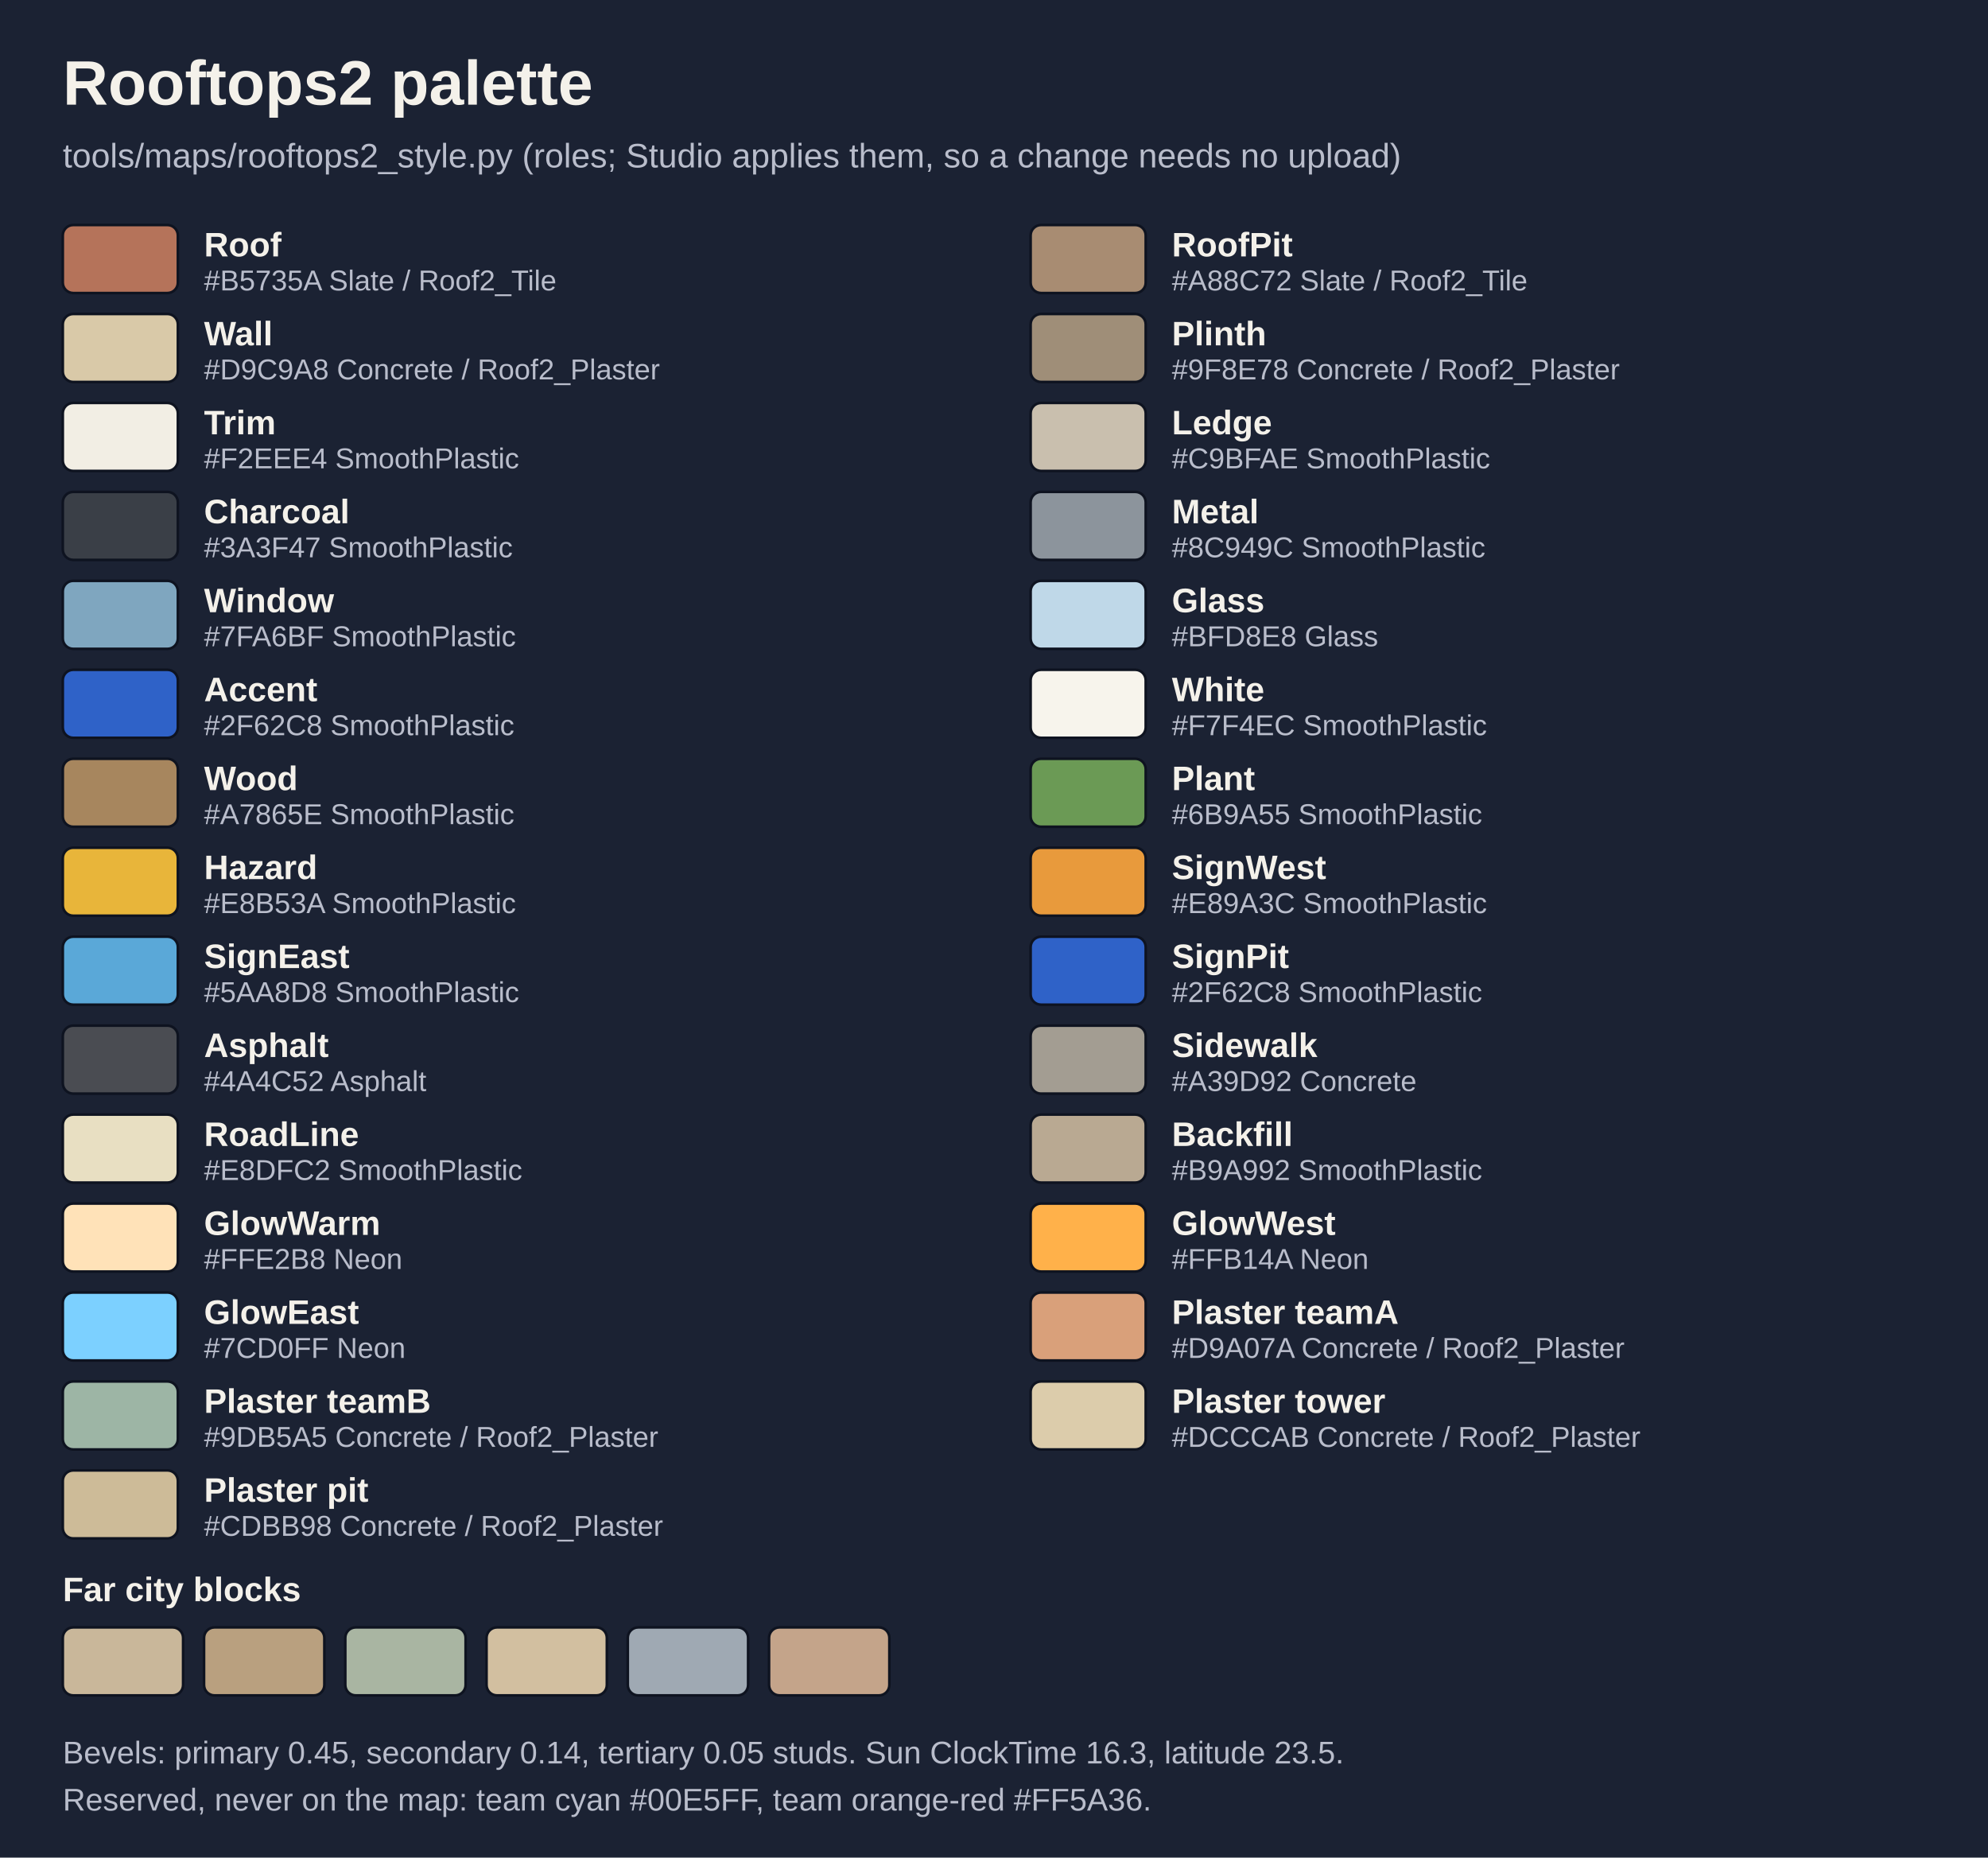
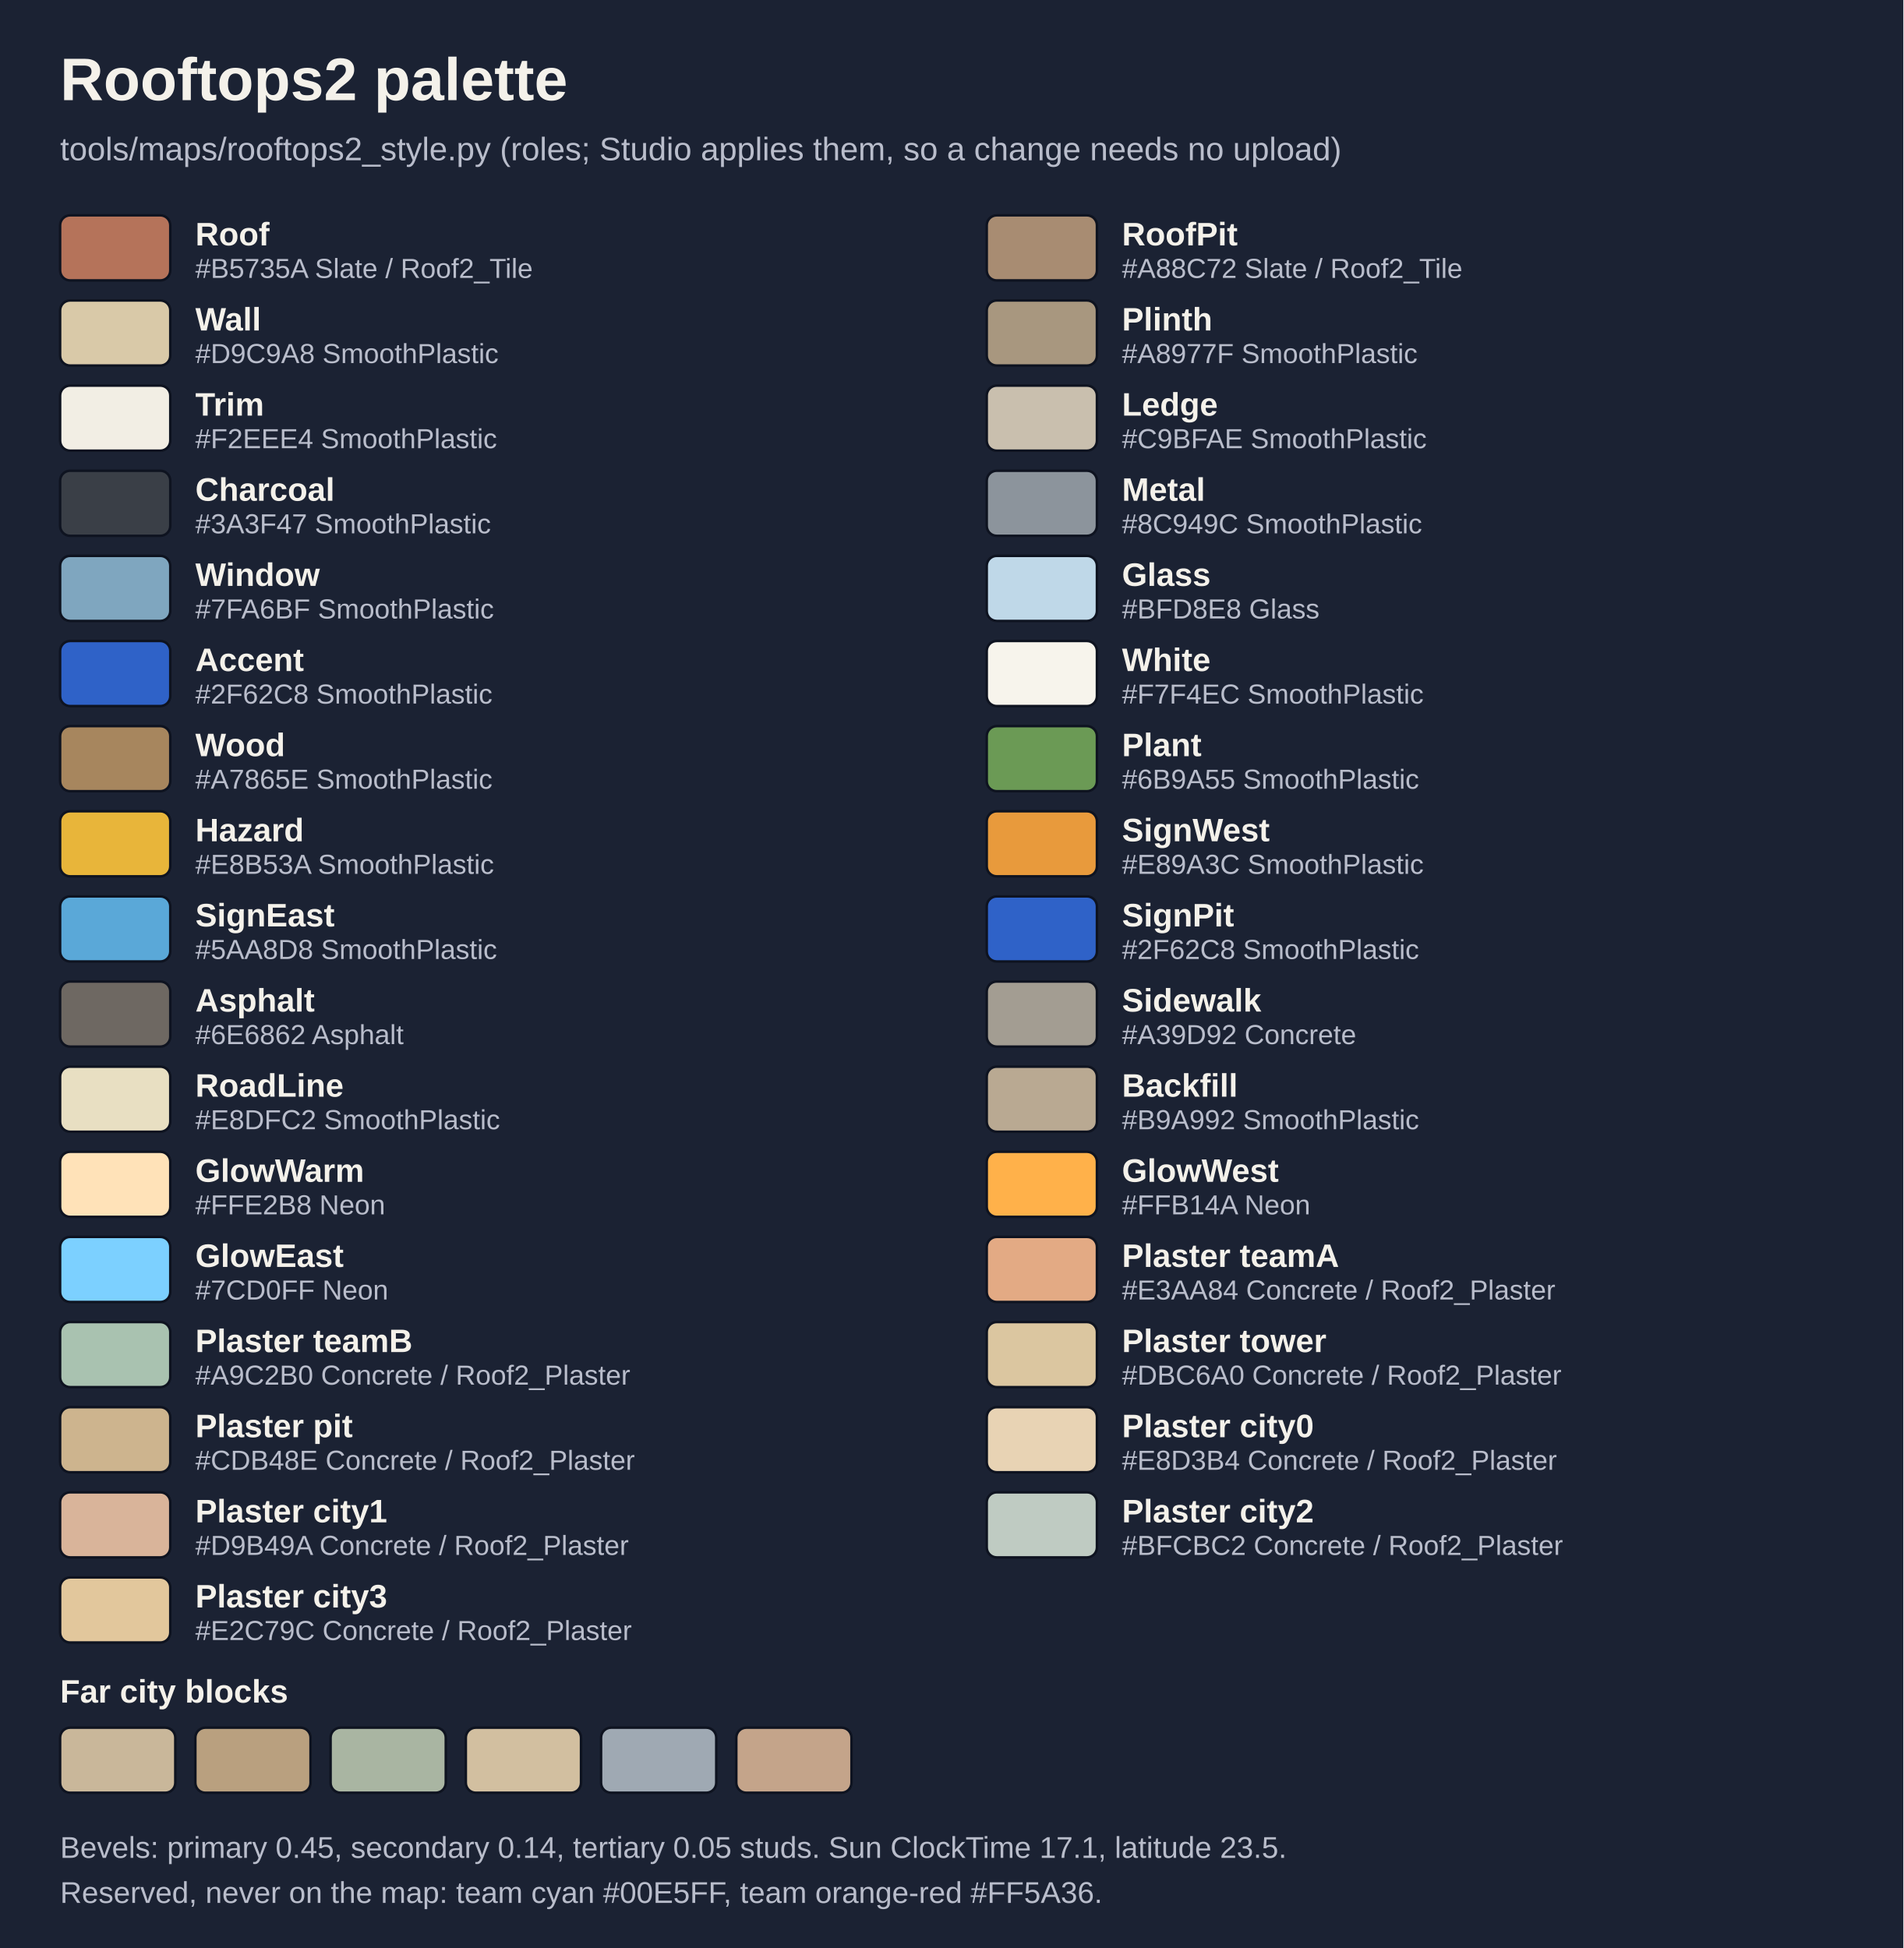
- <svg xmlns="http://www.w3.org/2000/svg" viewBox="0 0 760 710" font-family="Segoe UI, Arial, sans-serif">
-   <rect width="760" height="710" fill="#1B2233" />
+ <svg xmlns="http://www.w3.org/2000/svg" viewBox="0 0 760 778" font-family="Segoe UI, Arial, sans-serif">
+   <rect width="760" height="778" fill="#1B2233" />
  <text x="24" y="40" font-size="24" font-weight="700" fill="#F4F1EA">Rooftops2 palette</text>
  <text x="24" y="64" font-size="13" fill="#B9BDCB">tools/maps/rooftops2_style.py (roles; Studio applies them, so a change needs no upload)</text>
  <rect x="24" y="86" width="44" height="26" rx="4" fill="#B5735A" stroke="#0E1320" />
  <text x="78" y="98" font-size="13" font-weight="700" fill="#F4F1EA">Roof</text>
  <text x="78" y="111" font-size="11" fill="#B9BDCB">#B5735A  Slate / Roof2_Tile</text>
  <rect x="394" y="86" width="44" height="26" rx="4" fill="#A88C72" stroke="#0E1320" />
  <text x="448" y="98" font-size="13" font-weight="700" fill="#F4F1EA">RoofPit</text>
  <text x="448" y="111" font-size="11" fill="#B9BDCB">#A88C72  Slate / Roof2_Tile</text>
  <rect x="24" y="120" width="44" height="26" rx="4" fill="#D9C9A8" stroke="#0E1320" />
  <text x="78" y="132" font-size="13" font-weight="700" fill="#F4F1EA">Wall</text>
-   <text x="78" y="145" font-size="11" fill="#B9BDCB">#D9C9A8  Concrete / Roof2_Plaster</text>
-   <rect x="394" y="120" width="44" height="26" rx="4" fill="#9F8E78" stroke="#0E1320" />
+   <text x="78" y="145" font-size="11" fill="#B9BDCB">#D9C9A8  SmoothPlastic</text>
+   <rect x="394" y="120" width="44" height="26" rx="4" fill="#A8977F" stroke="#0E1320" />
  <text x="448" y="132" font-size="13" font-weight="700" fill="#F4F1EA">Plinth</text>
-   <text x="448" y="145" font-size="11" fill="#B9BDCB">#9F8E78  Concrete / Roof2_Plaster</text>
+   <text x="448" y="145" font-size="11" fill="#B9BDCB">#A8977F  SmoothPlastic</text>
  <rect x="24" y="154" width="44" height="26" rx="4" fill="#F2EEE4" stroke="#0E1320" />
  <text x="78" y="166" font-size="13" font-weight="700" fill="#F4F1EA">Trim</text>
  <text x="78" y="179" font-size="11" fill="#B9BDCB">#F2EEE4  SmoothPlastic</text>
  <rect x="394" y="154" width="44" height="26" rx="4" fill="#C9BFAE" stroke="#0E1320" />
  <text x="448" y="166" font-size="13" font-weight="700" fill="#F4F1EA">Ledge</text>
  <text x="448" y="179" font-size="11" fill="#B9BDCB">#C9BFAE  SmoothPlastic</text>
  <rect x="24" y="188" width="44" height="26" rx="4" fill="#3A3F47" stroke="#0E1320" />
  <text x="78" y="200" font-size="13" font-weight="700" fill="#F4F1EA">Charcoal</text>
  <text x="78" y="213" font-size="11" fill="#B9BDCB">#3A3F47  SmoothPlastic</text>
  <rect x="394" y="188" width="44" height="26" rx="4" fill="#8C949C" stroke="#0E1320" />
  <text x="448" y="200" font-size="13" font-weight="700" fill="#F4F1EA">Metal</text>
  <text x="448" y="213" font-size="11" fill="#B9BDCB">#8C949C  SmoothPlastic</text>
  <rect x="24" y="222" width="44" height="26" rx="4" fill="#7FA6BF" stroke="#0E1320" />
  <text x="78" y="234" font-size="13" font-weight="700" fill="#F4F1EA">Window</text>
  <text x="78" y="247" font-size="11" fill="#B9BDCB">#7FA6BF  SmoothPlastic</text>
  <rect x="394" y="222" width="44" height="26" rx="4" fill="#BFD8E8" stroke="#0E1320" />
  <text x="448" y="234" font-size="13" font-weight="700" fill="#F4F1EA">Glass</text>
  <text x="448" y="247" font-size="11" fill="#B9BDCB">#BFD8E8  Glass</text>
  <rect x="24" y="256" width="44" height="26" rx="4" fill="#2F62C8" stroke="#0E1320" />
  <text x="78" y="268" font-size="13" font-weight="700" fill="#F4F1EA">Accent</text>
  <text x="78" y="281" font-size="11" fill="#B9BDCB">#2F62C8  SmoothPlastic</text>
  <rect x="394" y="256" width="44" height="26" rx="4" fill="#F7F4EC" stroke="#0E1320" />
  <text x="448" y="268" font-size="13" font-weight="700" fill="#F4F1EA">White</text>
  <text x="448" y="281" font-size="11" fill="#B9BDCB">#F7F4EC  SmoothPlastic</text>
  <rect x="24" y="290" width="44" height="26" rx="4" fill="#A7865E" stroke="#0E1320" />
  <text x="78" y="302" font-size="13" font-weight="700" fill="#F4F1EA">Wood</text>
  <text x="78" y="315" font-size="11" fill="#B9BDCB">#A7865E  SmoothPlastic</text>
  <rect x="394" y="290" width="44" height="26" rx="4" fill="#6B9A55" stroke="#0E1320" />
  <text x="448" y="302" font-size="13" font-weight="700" fill="#F4F1EA">Plant</text>
  <text x="448" y="315" font-size="11" fill="#B9BDCB">#6B9A55  SmoothPlastic</text>
  <rect x="24" y="324" width="44" height="26" rx="4" fill="#E8B53A" stroke="#0E1320" />
  <text x="78" y="336" font-size="13" font-weight="700" fill="#F4F1EA">Hazard</text>
  <text x="78" y="349" font-size="11" fill="#B9BDCB">#E8B53A  SmoothPlastic</text>
  <rect x="394" y="324" width="44" height="26" rx="4" fill="#E89A3C" stroke="#0E1320" />
  <text x="448" y="336" font-size="13" font-weight="700" fill="#F4F1EA">SignWest</text>
  <text x="448" y="349" font-size="11" fill="#B9BDCB">#E89A3C  SmoothPlastic</text>
  <rect x="24" y="358" width="44" height="26" rx="4" fill="#5AA8D8" stroke="#0E1320" />
  <text x="78" y="370" font-size="13" font-weight="700" fill="#F4F1EA">SignEast</text>
  <text x="78" y="383" font-size="11" fill="#B9BDCB">#5AA8D8  SmoothPlastic</text>
  <rect x="394" y="358" width="44" height="26" rx="4" fill="#2F62C8" stroke="#0E1320" />
  <text x="448" y="370" font-size="13" font-weight="700" fill="#F4F1EA">SignPit</text>
  <text x="448" y="383" font-size="11" fill="#B9BDCB">#2F62C8  SmoothPlastic</text>
-   <rect x="24" y="392" width="44" height="26" rx="4" fill="#4A4C52" stroke="#0E1320" />
+   <rect x="24" y="392" width="44" height="26" rx="4" fill="#6E6862" stroke="#0E1320" />
  <text x="78" y="404" font-size="13" font-weight="700" fill="#F4F1EA">Asphalt</text>
-   <text x="78" y="417" font-size="11" fill="#B9BDCB">#4A4C52  Asphalt</text>
+   <text x="78" y="417" font-size="11" fill="#B9BDCB">#6E6862  Asphalt</text>
  <rect x="394" y="392" width="44" height="26" rx="4" fill="#A39D92" stroke="#0E1320" />
  <text x="448" y="404" font-size="13" font-weight="700" fill="#F4F1EA">Sidewalk</text>
  <text x="448" y="417" font-size="11" fill="#B9BDCB">#A39D92  Concrete</text>
  <rect x="24" y="426" width="44" height="26" rx="4" fill="#E8DFC2" stroke="#0E1320" />
  <text x="78" y="438" font-size="13" font-weight="700" fill="#F4F1EA">RoadLine</text>
  <text x="78" y="451" font-size="11" fill="#B9BDCB">#E8DFC2  SmoothPlastic</text>
  <rect x="394" y="426" width="44" height="26" rx="4" fill="#B9A992" stroke="#0E1320" />
  <text x="448" y="438" font-size="13" font-weight="700" fill="#F4F1EA">Backfill</text>
  <text x="448" y="451" font-size="11" fill="#B9BDCB">#B9A992  SmoothPlastic</text>
  <rect x="24" y="460" width="44" height="26" rx="4" fill="#FFE2B8" stroke="#0E1320" />
  <text x="78" y="472" font-size="13" font-weight="700" fill="#F4F1EA">GlowWarm</text>
  <text x="78" y="485" font-size="11" fill="#B9BDCB">#FFE2B8  Neon</text>
  <rect x="394" y="460" width="44" height="26" rx="4" fill="#FFB14A" stroke="#0E1320" />
  <text x="448" y="472" font-size="13" font-weight="700" fill="#F4F1EA">GlowWest</text>
  <text x="448" y="485" font-size="11" fill="#B9BDCB">#FFB14A  Neon</text>
  <rect x="24" y="494" width="44" height="26" rx="4" fill="#7CD0FF" stroke="#0E1320" />
  <text x="78" y="506" font-size="13" font-weight="700" fill="#F4F1EA">GlowEast</text>
  <text x="78" y="519" font-size="11" fill="#B9BDCB">#7CD0FF  Neon</text>
-   <rect x="394" y="494" width="44" height="26" rx="4" fill="#D9A07A" stroke="#0E1320" />
+   <rect x="394" y="494" width="44" height="26" rx="4" fill="#E3AA84" stroke="#0E1320" />
  <text x="448" y="506" font-size="13" font-weight="700" fill="#F4F1EA">Plaster teamA</text>
-   <text x="448" y="519" font-size="11" fill="#B9BDCB">#D9A07A  Concrete / Roof2_Plaster</text>
-   <rect x="24" y="528" width="44" height="26" rx="4" fill="#9DB5A5" stroke="#0E1320" />
+   <text x="448" y="519" font-size="11" fill="#B9BDCB">#E3AA84  Concrete / Roof2_Plaster</text>
+   <rect x="24" y="528" width="44" height="26" rx="4" fill="#A9C2B0" stroke="#0E1320" />
  <text x="78" y="540" font-size="13" font-weight="700" fill="#F4F1EA">Plaster teamB</text>
-   <text x="78" y="553" font-size="11" fill="#B9BDCB">#9DB5A5  Concrete / Roof2_Plaster</text>
-   <rect x="394" y="528" width="44" height="26" rx="4" fill="#DCCCAB" stroke="#0E1320" />
+   <text x="78" y="553" font-size="11" fill="#B9BDCB">#A9C2B0  Concrete / Roof2_Plaster</text>
+   <rect x="394" y="528" width="44" height="26" rx="4" fill="#DBC6A0" stroke="#0E1320" />
  <text x="448" y="540" font-size="13" font-weight="700" fill="#F4F1EA">Plaster tower</text>
-   <text x="448" y="553" font-size="11" fill="#B9BDCB">#DCCCAB  Concrete / Roof2_Plaster</text>
-   <rect x="24" y="562" width="44" height="26" rx="4" fill="#CDBB98" stroke="#0E1320" />
+   <text x="448" y="553" font-size="11" fill="#B9BDCB">#DBC6A0  Concrete / Roof2_Plaster</text>
+   <rect x="24" y="562" width="44" height="26" rx="4" fill="#CDB48E" stroke="#0E1320" />
  <text x="78" y="574" font-size="13" font-weight="700" fill="#F4F1EA">Plaster pit</text>
-   <text x="78" y="587" font-size="11" fill="#B9BDCB">#CDBB98  Concrete / Roof2_Plaster</text>
-   <text x="24" y="612" font-size="13" font-weight="700" fill="#F4F1EA">Far city blocks</text>
-   <rect x="24" y="622" width="46" height="26" rx="4" fill="#C9B79A" stroke="#0E1320" />
-   <rect x="78" y="622" width="46" height="26" rx="4" fill="#B9A07F" stroke="#0E1320" />
-   <rect x="132" y="622" width="46" height="26" rx="4" fill="#A9B5A2" stroke="#0E1320" />
-   <rect x="186" y="622" width="46" height="26" rx="4" fill="#D2BFA0" stroke="#0E1320" />
-   <rect x="240" y="622" width="46" height="26" rx="4" fill="#9FA9B3" stroke="#0E1320" />
-   <rect x="294" y="622" width="46" height="26" rx="4" fill="#C4A48A" stroke="#0E1320" />
-   <text x="24" y="674" font-size="12" fill="#B9BDCB">Bevels: primary 0.45, secondary 0.14, tertiary 0.05 studs. Sun ClockTime 16.3, latitude 23.5.</text>
-   <text x="24" y="692" font-size="12" fill="#B9BDCB">Reserved, never on the map: team cyan #00E5FF, team orange-red #FF5A36.</text>
+   <text x="78" y="587" font-size="11" fill="#B9BDCB">#CDB48E  Concrete / Roof2_Plaster</text>
+   <rect x="394" y="562" width="44" height="26" rx="4" fill="#E8D3B4" stroke="#0E1320" />
+   <text x="448" y="574" font-size="13" font-weight="700" fill="#F4F1EA">Plaster city0</text>
+   <text x="448" y="587" font-size="11" fill="#B9BDCB">#E8D3B4  Concrete / Roof2_Plaster</text>
+   <rect x="24" y="596" width="44" height="26" rx="4" fill="#D9B49A" stroke="#0E1320" />
+   <text x="78" y="608" font-size="13" font-weight="700" fill="#F4F1EA">Plaster city1</text>
+   <text x="78" y="621" font-size="11" fill="#B9BDCB">#D9B49A  Concrete / Roof2_Plaster</text>
+   <rect x="394" y="596" width="44" height="26" rx="4" fill="#BFCBC2" stroke="#0E1320" />
+   <text x="448" y="608" font-size="13" font-weight="700" fill="#F4F1EA">Plaster city2</text>
+   <text x="448" y="621" font-size="11" fill="#B9BDCB">#BFCBC2  Concrete / Roof2_Plaster</text>
+   <rect x="24" y="630" width="44" height="26" rx="4" fill="#E2C79C" stroke="#0E1320" />
+   <text x="78" y="642" font-size="13" font-weight="700" fill="#F4F1EA">Plaster city3</text>
+   <text x="78" y="655" font-size="11" fill="#B9BDCB">#E2C79C  Concrete / Roof2_Plaster</text>
+   <text x="24" y="680" font-size="13" font-weight="700" fill="#F4F1EA">Far city blocks</text>
+   <rect x="24" y="690" width="46" height="26" rx="4" fill="#C9B79A" stroke="#0E1320" />
+   <rect x="78" y="690" width="46" height="26" rx="4" fill="#B9A07F" stroke="#0E1320" />
+   <rect x="132" y="690" width="46" height="26" rx="4" fill="#A9B5A2" stroke="#0E1320" />
+   <rect x="186" y="690" width="46" height="26" rx="4" fill="#D2BFA0" stroke="#0E1320" />
+   <rect x="240" y="690" width="46" height="26" rx="4" fill="#9FA9B3" stroke="#0E1320" />
+   <rect x="294" y="690" width="46" height="26" rx="4" fill="#C4A48A" stroke="#0E1320" />
+   <text x="24" y="742" font-size="12" fill="#B9BDCB">Bevels: primary 0.45, secondary 0.14, tertiary 0.05 studs. Sun ClockTime 17.1, latitude 23.5.</text>
+   <text x="24" y="760" font-size="12" fill="#B9BDCB">Reserved, never on the map: team cyan #00E5FF, team orange-red #FF5A36.</text>
</svg>
